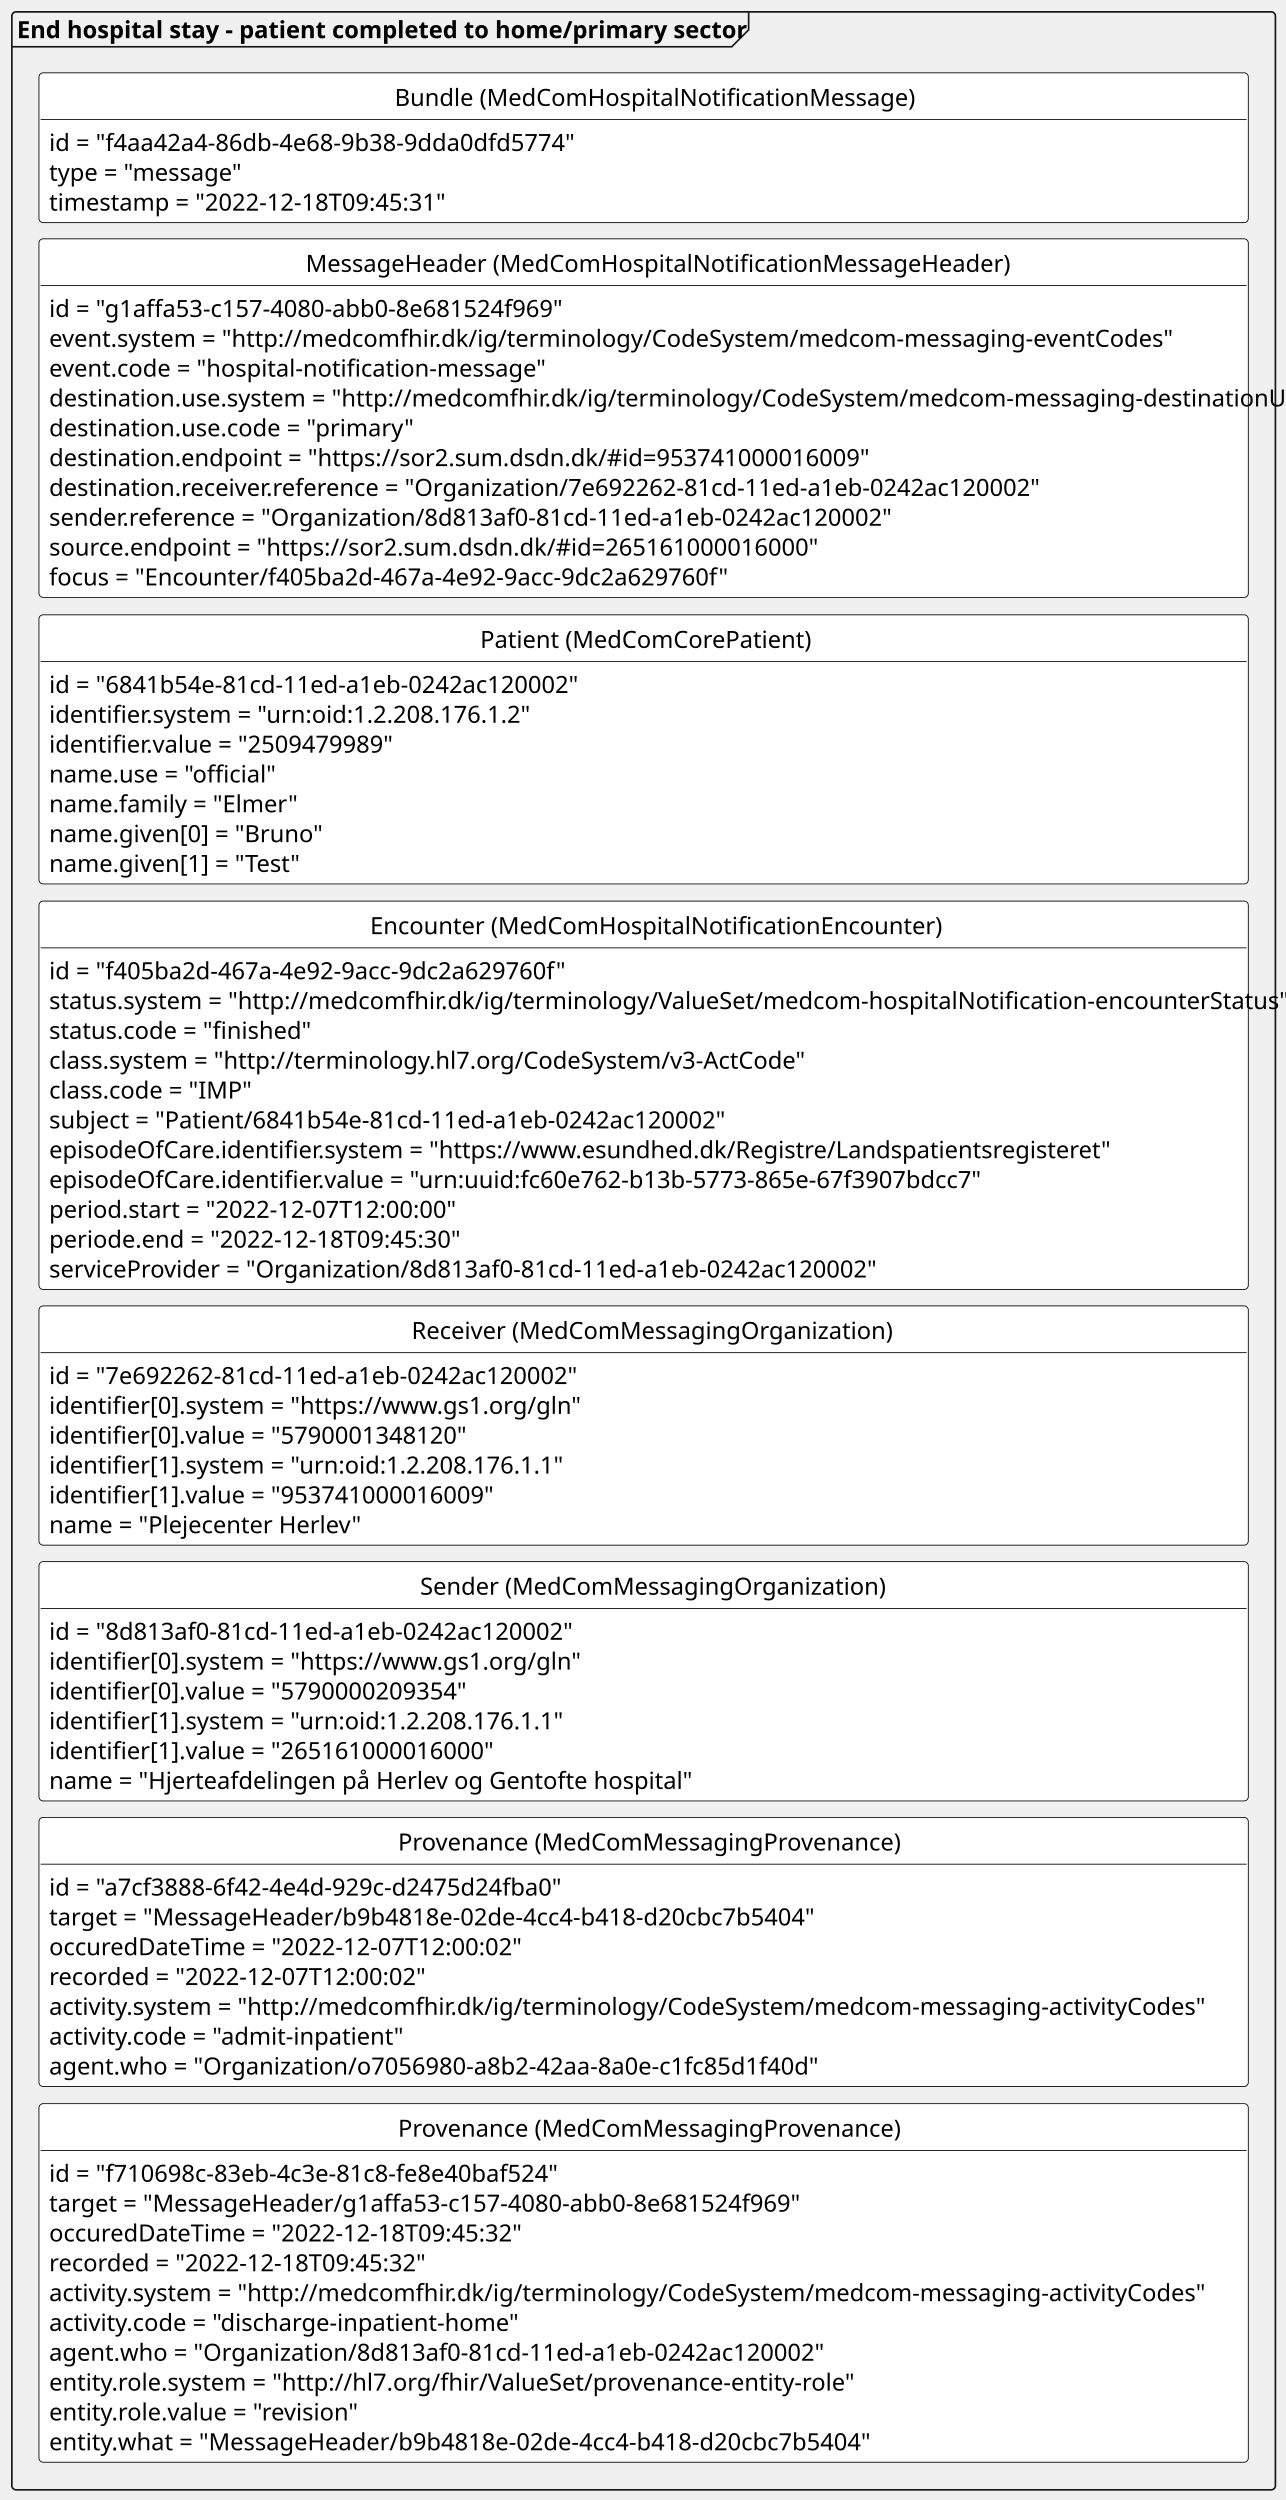
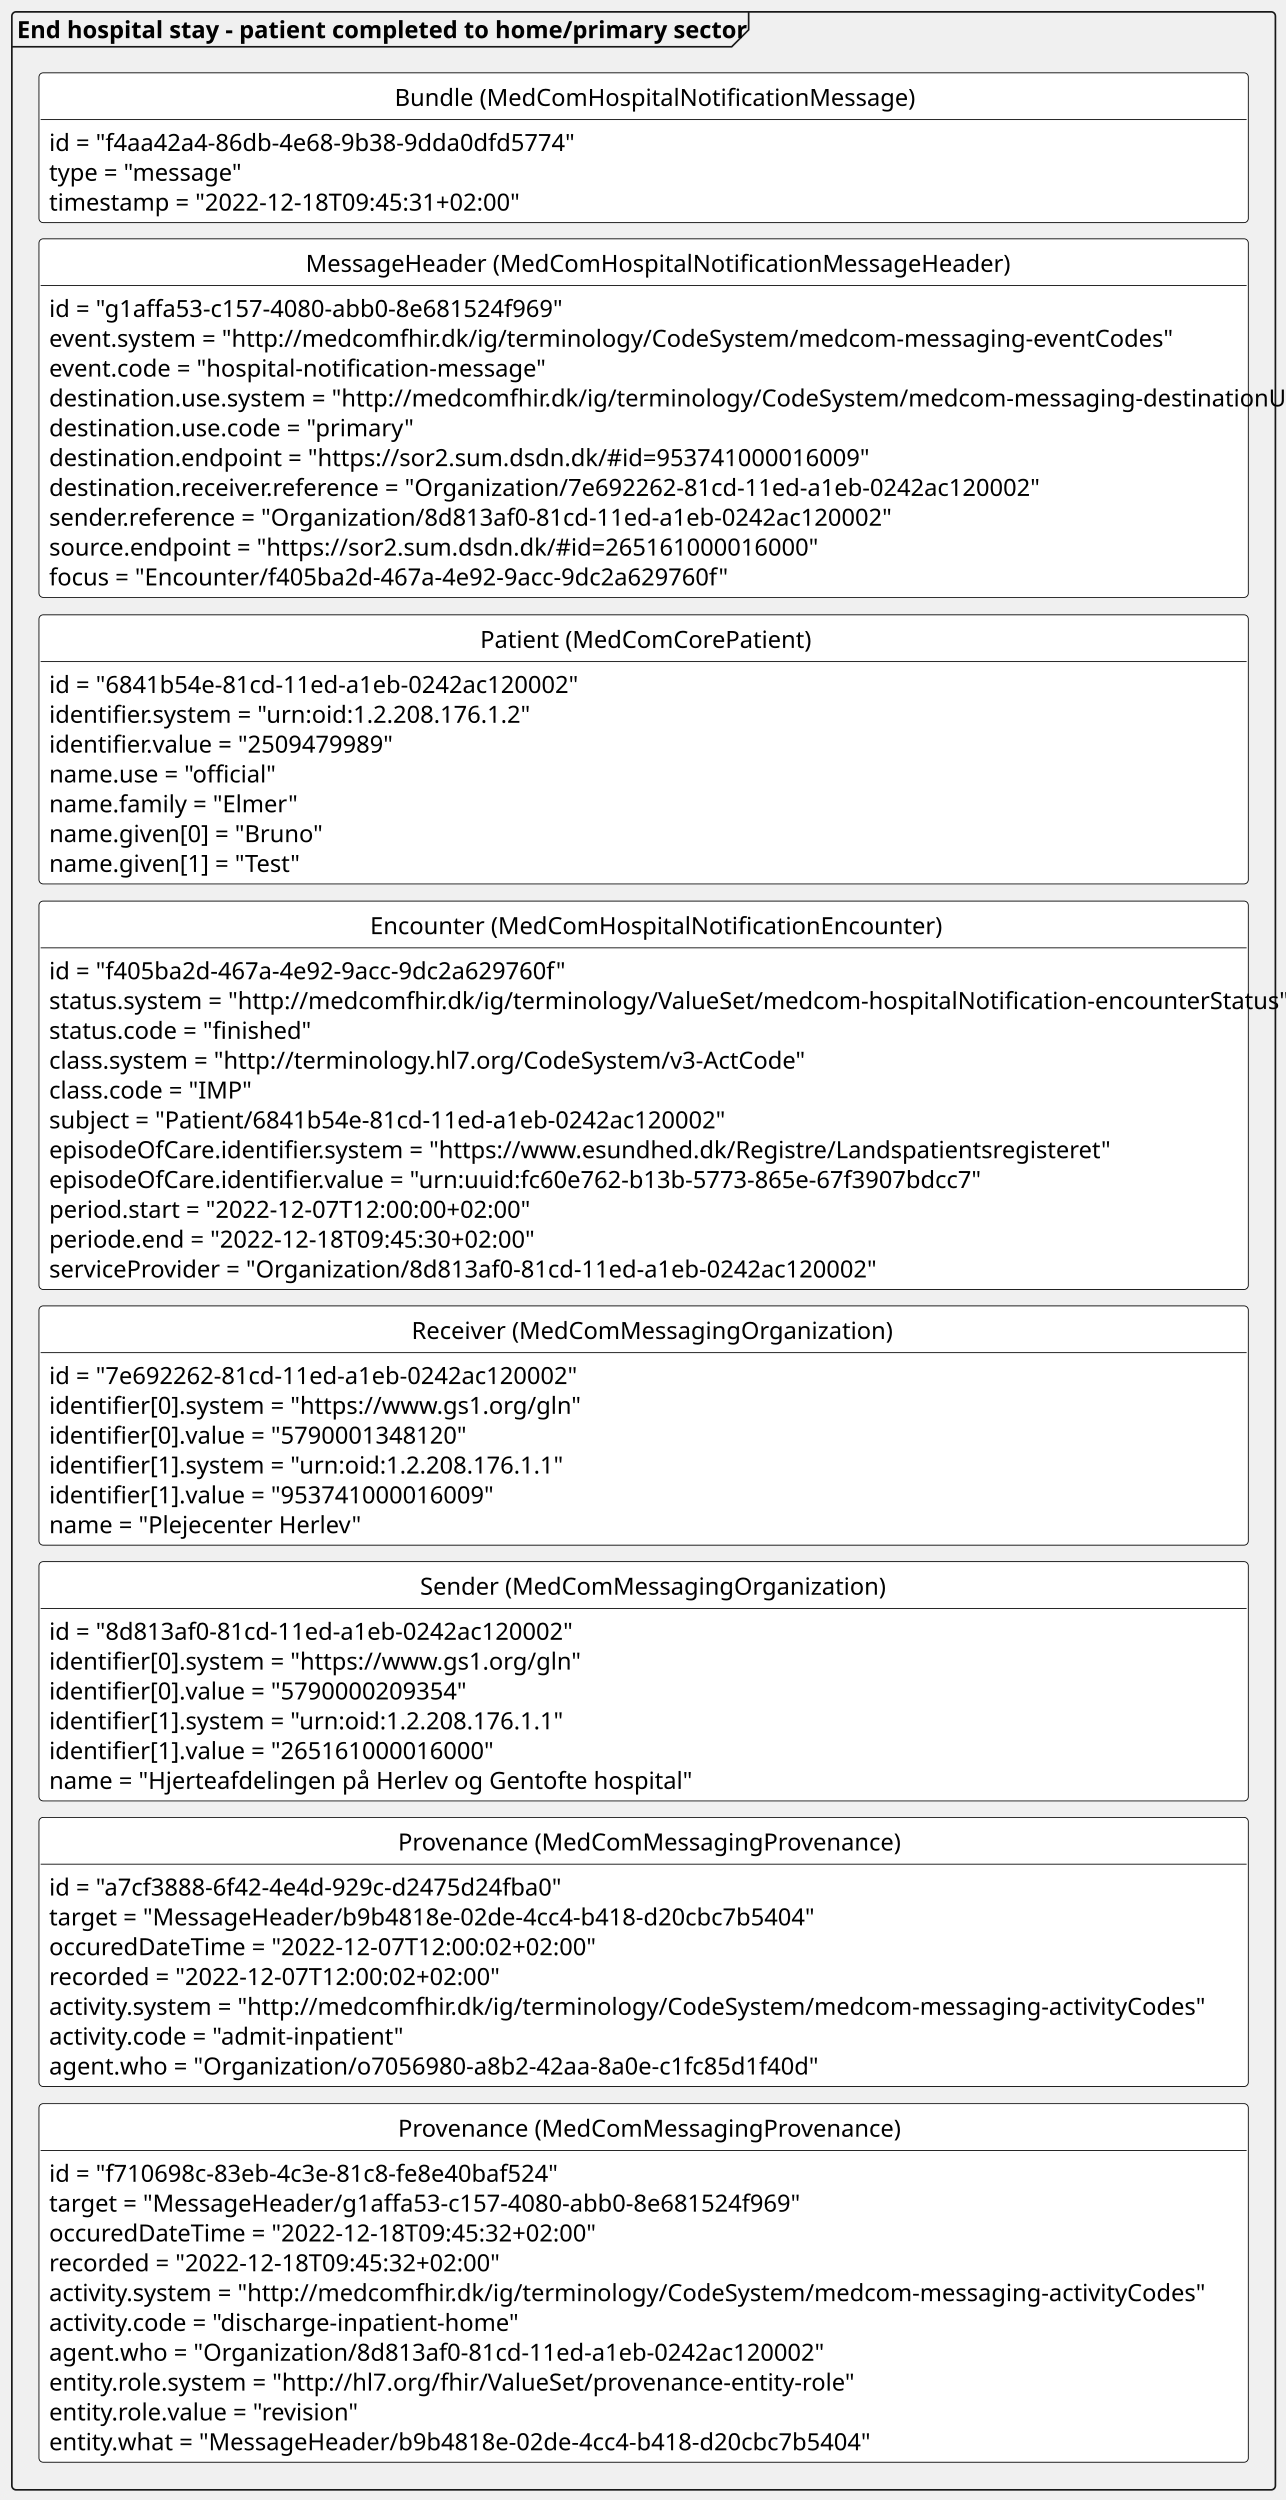
<svg xmlns="http://www.w3.org/2000/svg" contentStyleType="text/css" height="1476px" preserveAspectRatio="none" style="width:759px;height:1476px;background:#FFFFFF;" version="1.1" viewBox="0 0 759 1476" width="759px" zoomAndPan="magnify">
  <defs />
  <g>
    <g id="cluster_finished">
      <rect fill="none" height="1463" rx="2.5" ry="2.5" style="stroke:#181818;stroke-width:1.0;" width="746" x="7" y="7" />
      <path d="M442,7 L442,17.609 L432,27.609 L7,27.609 " fill="none" style="stroke:#181818;stroke-width:1.0;" />
      <text fill="#000000" font-family="sans-serif" font-size="14" font-weight="bold" lengthAdjust="spacing" textLength="425" x="10" y="22.533">End hospital stay - patient completed to home/primary sector</text>
    </g>
    <g id="elem_finishedB">
      <rect codeLine="15" fill="#FFFFFF" height="88.438" id="finishedB" rx="2.5" ry="2.5" style="stroke:#000000;stroke-width:0.5;" width="714" x="23" y="43" />
      <text fill="#000000" font-family="sans-serif" font-size="14" lengthAdjust="spacing" textLength="294" x="233" y="62.533">Bundle  (MedComHospitalNotificationMessage)</text>
      <line style="stroke:#000000;stroke-width:0.5;" x1="24" x2="736" y1="70.609" y2="70.609" />
      <text fill="#000000" font-family="sans-serif" font-size="14" lengthAdjust="spacing" textLength="305" x="29" y="89.143">id = "f4aa42a4-86db-4e68-9b38-9dda0dfd5774"</text>
      <text fill="#000000" font-family="sans-serif" font-size="14" lengthAdjust="spacing" textLength="110" x="29" y="106.752">type = "message"</text>
-       <text fill="#000000" font-family="sans-serif" font-size="14" lengthAdjust="spacing" textLength="229" x="29" y="124.361">timestamp = "2022-12-18T09:45:31"</text>
+       <text fill="#000000" font-family="sans-serif" font-size="14" lengthAdjust="spacing" textLength="273" x="29" y="124.361">timestamp = "2022-12-18T09:45:31+02:00"</text>
    </g>
    <g id="elem_finishedMH">
      <rect codeLine="20" fill="#FFFFFF" height="211.703" id="finishedMH" rx="2.5" ry="2.5" style="stroke:#000000;stroke-width:0.5;" width="714" x="23" y="141" />
      <text fill="#000000" font-family="sans-serif" font-size="14" lengthAdjust="spacing" textLength="399" x="180.5" y="160.533">MessageHeader  (MedComHospitalNotificationMessageHeader)</text>
      <line style="stroke:#000000;stroke-width:0.5;" x1="24" x2="736" y1="168.609" y2="168.609" />
      <text fill="#000000" font-family="sans-serif" font-size="14" lengthAdjust="spacing" textLength="300" x="29" y="187.143">id = "g1affa53-c157-4080-abb0-8e681524f969"</text>
      <text fill="#000000" font-family="sans-serif" font-size="14" lengthAdjust="spacing" textLength="624" x="29" y="204.752">event.system = "http://medcomfhir.dk/ig/terminology/CodeSystem/medcom-messaging-eventCodes"</text>
      <text fill="#000000" font-family="sans-serif" font-size="14" lengthAdjust="spacing" textLength="280" x="29" y="222.361">event.code = "hospital-notification-message"</text>
      <text fill="#000000" font-family="sans-serif" font-size="14" lengthAdjust="spacing" textLength="702" x="29" y="239.971">destination.use.system = "http://medcomfhir.dk/ig/terminology/CodeSystem/medcom-messaging-destinationUse"</text>
      <text fill="#000000" font-family="sans-serif" font-size="14" lengthAdjust="spacing" textLength="204" x="29" y="257.58">destination.use.code = "primary"</text>
      <text fill="#000000" font-family="sans-serif" font-size="14" lengthAdjust="spacing" textLength="460" x="29" y="275.19">destination.endpoint = "https://sor2.sum.dsdn.dk/#id=953741000016009"</text>
      <text fill="#000000" font-family="sans-serif" font-size="14" lengthAdjust="spacing" textLength="573" x="29" y="292.799">destination.receiver.reference = "Organization/7e692262-81cd-11ed-a1eb-0242ac120002"</text>
      <text fill="#000000" font-family="sans-serif" font-size="14" lengthAdjust="spacing" textLength="489" x="29" y="310.408">sender.reference = "Organization/8d813af0-81cd-11ed-a1eb-0242ac120002"</text>
      <text fill="#000000" font-family="sans-serif" font-size="14" lengthAdjust="spacing" textLength="434" x="29" y="328.018">source.endpoint = "https://sor2.sum.dsdn.dk/#id=265161000016000"</text>
      <text fill="#000000" font-family="sans-serif" font-size="14" lengthAdjust="spacing" textLength="394" x="29" y="345.627">focus = "Encounter/f405ba2d-467a-4e92-9acc-9dc2a629760f"</text>
    </g>
    <g id="elem_finishedPT">
      <rect codeLine="32" fill="#FFFFFF" height="158.875" id="finishedPT" rx="2.5" ry="2.5" style="stroke:#000000;stroke-width:0.5;" width="714" x="23" y="363" />
      <text fill="#000000" font-family="sans-serif" font-size="14" lengthAdjust="spacing" textLength="193" x="283.5" y="382.533">Patient  (MedComCorePatient)</text>
      <line style="stroke:#000000;stroke-width:0.5;" x1="24" x2="736" y1="390.609" y2="390.609" />
      <text fill="#000000" font-family="sans-serif" font-size="14" lengthAdjust="spacing" textLength="311" x="29" y="409.143">id = "6841b54e-81cd-11ed-a1eb-0242ac120002"</text>
      <text fill="#000000" font-family="sans-serif" font-size="14" lengthAdjust="spacing" textLength="276" x="29" y="426.752">identifier.system = "urn:oid:1.2.208.176.1.2"</text>
      <text fill="#000000" font-family="sans-serif" font-size="14" lengthAdjust="spacing" textLength="198" x="29" y="444.361">identifier.value = "2509479989"</text>
      <text fill="#000000" font-family="sans-serif" font-size="14" lengthAdjust="spacing" textLength="128" x="29" y="461.971">name.use = "official"</text>
      <text fill="#000000" font-family="sans-serif" font-size="14" lengthAdjust="spacing" textLength="137" x="29" y="479.58">name.family = "Elmer"</text>
      <text fill="#000000" font-family="sans-serif" font-size="14" lengthAdjust="spacing" textLength="153" x="29" y="497.19">name.given[0] = "Bruno"</text>
      <text fill="#000000" font-family="sans-serif" font-size="14" lengthAdjust="spacing" textLength="143" x="29" y="514.799">name.given[1] = "Test"</text>
    </g>
    <g id="elem_finishedENC">
      <rect codeLine="41" fill="#FFFFFF" height="229.312" id="finishedENC" rx="2.5" ry="2.5" style="stroke:#000000;stroke-width:0.5;" width="714" x="23" y="532" />
      <text fill="#000000" font-family="sans-serif" font-size="14" lengthAdjust="spacing" textLength="323" x="218.5" y="551.533">Encounter  (MedComHospitalNotificationEncounter)</text>
      <line style="stroke:#000000;stroke-width:0.5;" x1="24" x2="736" y1="559.609" y2="559.609" />
      <text fill="#000000" font-family="sans-serif" font-size="14" lengthAdjust="spacing" textLength="302" x="29" y="578.143">id = "f405ba2d-467a-4e92-9acc-9dc2a629760f"</text>
      <text fill="#000000" font-family="sans-serif" font-size="14" lengthAdjust="spacing" textLength="682" x="29" y="595.752">status.system = "http://medcomfhir.dk/ig/terminology/ValueSet/medcom-hospitalNotification-encounterStatus"</text>
      <text fill="#000000" font-family="sans-serif" font-size="14" lengthAdjust="spacing" textLength="148" x="29" y="613.361">status.code = "finished"</text>
      <text fill="#000000" font-family="sans-serif" font-size="14" lengthAdjust="spacing" textLength="425" x="29" y="630.971">class.system = "http://terminology.hl7.org/CodeSystem/v3-ActCode"</text>
      <text fill="#000000" font-family="sans-serif" font-size="14" lengthAdjust="spacing" textLength="116" x="29" y="648.58">class.code = "IMP"</text>
      <text fill="#000000" font-family="sans-serif" font-size="14" lengthAdjust="spacing" textLength="393" x="29" y="666.189">subject = "Patient/6841b54e-81cd-11ed-a1eb-0242ac120002"</text>
      <text fill="#000000" font-family="sans-serif" font-size="14" lengthAdjust="spacing" textLength="594" x="29" y="683.799">episodeOfCare.identifier.system = "https://www.esundhed.dk/Registre/Landspatientsregisteret"</text>
      <text fill="#000000" font-family="sans-serif" font-size="14" lengthAdjust="spacing" textLength="539" x="29" y="701.408">episodeOfCare.identifier.value = "urn:uuid:fc60e762-b13b-5773-865e-67f3907bdcc7"</text>
-       <text fill="#000000" font-family="sans-serif" font-size="14" lengthAdjust="spacing" textLength="237" x="29" y="719.018">period.start = "2022-12-07T12:00:00"</text>
-       <text fill="#000000" font-family="sans-serif" font-size="14" lengthAdjust="spacing" textLength="241" x="29" y="736.627">periode.end = "2022-12-18T09:45:30"</text>
+       <text fill="#000000" font-family="sans-serif" font-size="14" lengthAdjust="spacing" textLength="281" x="29" y="719.018">period.start = "2022-12-07T12:00:00+02:00"</text>
+       <text fill="#000000" font-family="sans-serif" font-size="14" lengthAdjust="spacing" textLength="285" x="29" y="736.627">periode.end = "2022-12-18T09:45:30+02:00"</text>
      <text fill="#000000" font-family="sans-serif" font-size="14" lengthAdjust="spacing" textLength="478" x="29" y="754.236">serviceProvider = "Organization/8d813af0-81cd-11ed-a1eb-0242ac120002"</text>
    </g>
    <g id="elem_finishedROrg">
      <rect codeLine="54" fill="#FFFFFF" height="141.266" id="finishedROrg" rx="2.5" ry="2.5" style="stroke:#000000;stroke-width:0.5;" width="714" x="23" y="771" />
      <text fill="#000000" font-family="sans-serif" font-size="14" lengthAdjust="spacing" textLength="274" x="243" y="790.533">Receiver (MedComMessagingOrganization)</text>
      <line style="stroke:#000000;stroke-width:0.5;" x1="24" x2="736" y1="798.609" y2="798.609" />
      <text fill="#000000" font-family="sans-serif" font-size="14" lengthAdjust="spacing" textLength="311" x="29" y="817.143">id = "7e692262-81cd-11ed-a1eb-0242ac120002"</text>
      <text fill="#000000" font-family="sans-serif" font-size="14" lengthAdjust="spacing" textLength="289" x="29" y="834.752">identifier[0].system = "https://www.gs1.org/gln"</text>
      <text fill="#000000" font-family="sans-serif" font-size="14" lengthAdjust="spacing" textLength="238" x="29" y="852.361">identifier[0].value = "5790001348120"</text>
      <text fill="#000000" font-family="sans-serif" font-size="14" lengthAdjust="spacing" textLength="292" x="29" y="869.971">identifier[1].system = "urn:oid:1.2.208.176.1.1"</text>
      <text fill="#000000" font-family="sans-serif" font-size="14" lengthAdjust="spacing" textLength="254" x="29" y="887.58">identifier[1].value = "953741000016009"</text>
      <text fill="#000000" font-family="sans-serif" font-size="14" lengthAdjust="spacing" textLength="176" x="29" y="905.189">name = "Plejecenter Herlev"</text>
    </g>
    <g id="elem_finishedSOrg">
      <rect codeLine="62" fill="#FFFFFF" height="141.266" id="finishedSOrg" rx="2.5" ry="2.5" style="stroke:#000000;stroke-width:0.5;" width="714" x="23" y="922" />
      <text fill="#000000" font-family="sans-serif" font-size="14" lengthAdjust="spacing" textLength="264" x="248" y="941.533">Sender (MedComMessagingOrganization)</text>
      <line style="stroke:#000000;stroke-width:0.5;" x1="24" x2="736" y1="949.609" y2="949.609" />
      <text fill="#000000" font-family="sans-serif" font-size="14" lengthAdjust="spacing" textLength="307" x="29" y="968.143">id = "8d813af0-81cd-11ed-a1eb-0242ac120002"</text>
      <text fill="#000000" font-family="sans-serif" font-size="14" lengthAdjust="spacing" textLength="289" x="29" y="985.752">identifier[0].system = "https://www.gs1.org/gln"</text>
      <text fill="#000000" font-family="sans-serif" font-size="14" lengthAdjust="spacing" textLength="238" x="29" y="1003.361">identifier[0].value = "5790000209354"</text>
      <text fill="#000000" font-family="sans-serif" font-size="14" lengthAdjust="spacing" textLength="292" x="29" y="1020.971">identifier[1].system = "urn:oid:1.2.208.176.1.1"</text>
      <text fill="#000000" font-family="sans-serif" font-size="14" lengthAdjust="spacing" textLength="254" x="29" y="1038.58">identifier[1].value = "265161000016000"</text>
      <text fill="#000000" font-family="sans-serif" font-size="14" lengthAdjust="spacing" textLength="360" x="29" y="1056.189">name = "Hjerteafdelingen på Herlev og Gentofte hospital"</text>
    </g>
    <g id="elem_admitfinishedPRO">
      <rect codeLine="70" fill="#FFFFFF" height="158.875" id="admitfinishedPRO" rx="2.5" ry="2.5" style="stroke:#000000;stroke-width:0.5;" width="714" x="23" y="1073" />
      <text fill="#000000" font-family="sans-serif" font-size="14" lengthAdjust="spacing" textLength="290" x="235" y="1092.533">Provenance (MedComMessagingProvenance)</text>
      <line style="stroke:#000000;stroke-width:0.5;" x1="24" x2="736" y1="1100.609" y2="1100.609" />
      <text fill="#000000" font-family="sans-serif" font-size="14" lengthAdjust="spacing" textLength="299" x="29" y="1119.143">id = "a7cf3888-6f42-4e4d-929c-d2475d24fba0"</text>
      <text fill="#000000" font-family="sans-serif" font-size="14" lengthAdjust="spacing" textLength="442" x="29" y="1136.752">target = "MessageHeader/b9b4818e-02de-4cc4-b418-d20cbc7b5404"</text>
-       <text fill="#000000" font-family="sans-serif" font-size="14" lengthAdjust="spacing" textLength="277" x="29" y="1154.361">occuredDateTime = "2022-12-07T12:00:02"</text>
-       <text fill="#000000" font-family="sans-serif" font-size="14" lengthAdjust="spacing" textLength="222" x="29" y="1171.971">recorded = "2022-12-07T12:00:02"</text>
+       <text fill="#000000" font-family="sans-serif" font-size="14" lengthAdjust="spacing" textLength="321" x="29" y="1154.361">occuredDateTime = "2022-12-07T12:00:02+02:00"</text>
+       <text fill="#000000" font-family="sans-serif" font-size="14" lengthAdjust="spacing" textLength="266" x="29" y="1171.971">recorded = "2022-12-07T12:00:02+02:00"</text>
      <text fill="#000000" font-family="sans-serif" font-size="14" lengthAdjust="spacing" textLength="640" x="29" y="1189.58">activity.system = "http://medcomfhir.dk/ig/terminology/CodeSystem/medcom-messaging-activityCodes"</text>
      <text fill="#000000" font-family="sans-serif" font-size="14" lengthAdjust="spacing" textLength="197" x="29" y="1207.189">activity.code = "admit-inpatient"</text>
      <text fill="#000000" font-family="sans-serif" font-size="14" lengthAdjust="spacing" textLength="441" x="29" y="1224.799">agent.who = "Organization/o7056980-a8b2-42aa-8a0e-c1fc85d1f40d"</text>
    </g>
    <g id="elem_finishedPRO">
      <rect codeLine="79" fill="#FFFFFF" height="211.703" id="finishedPRO" rx="2.5" ry="2.5" style="stroke:#000000;stroke-width:0.5;" width="714" x="23" y="1242" />
      <text fill="#000000" font-family="sans-serif" font-size="14" lengthAdjust="spacing" textLength="290" x="235" y="1261.533">Provenance (MedComMessagingProvenance)</text>
      <line style="stroke:#000000;stroke-width:0.5;" x1="24" x2="736" y1="1269.609" y2="1269.609" />
      <text fill="#000000" font-family="sans-serif" font-size="14" lengthAdjust="spacing" textLength="298" x="29" y="1288.143">id = "f710698c-83eb-4c3e-81c8-fe8e40baf524"</text>
      <text fill="#000000" font-family="sans-serif" font-size="14" lengthAdjust="spacing" textLength="433" x="29" y="1305.752">target = "MessageHeader/g1affa53-c157-4080-abb0-8e681524f969"</text>
-       <text fill="#000000" font-family="sans-serif" font-size="14" lengthAdjust="spacing" textLength="277" x="29" y="1323.361">occuredDateTime = "2022-12-18T09:45:32"</text>
-       <text fill="#000000" font-family="sans-serif" font-size="14" lengthAdjust="spacing" textLength="222" x="29" y="1340.971">recorded = "2022-12-18T09:45:32"</text>
+       <text fill="#000000" font-family="sans-serif" font-size="14" lengthAdjust="spacing" textLength="321" x="29" y="1323.361">occuredDateTime = "2022-12-18T09:45:32+02:00"</text>
+       <text fill="#000000" font-family="sans-serif" font-size="14" lengthAdjust="spacing" textLength="266" x="29" y="1340.971">recorded = "2022-12-18T09:45:32+02:00"</text>
      <text fill="#000000" font-family="sans-serif" font-size="14" lengthAdjust="spacing" textLength="640" x="29" y="1358.58">activity.system = "http://medcomfhir.dk/ig/terminology/CodeSystem/medcom-messaging-activityCodes"</text>
      <text fill="#000000" font-family="sans-serif" font-size="14" lengthAdjust="spacing" textLength="265" x="29" y="1376.189">activity.code = "discharge-inpatient-home"</text>
      <text fill="#000000" font-family="sans-serif" font-size="14" lengthAdjust="spacing" textLength="445" x="29" y="1393.799">agent.who = "Organization/8d813af0-81cd-11ed-a1eb-0242ac120002"</text>
      <text fill="#000000" font-family="sans-serif" font-size="14" lengthAdjust="spacing" textLength="448" x="29" y="1411.408">entity.role.system = "http://hl7.org/fhir/ValueSet/provenance-entity-role"</text>
      <text fill="#000000" font-family="sans-serif" font-size="14" lengthAdjust="spacing" textLength="175" x="29" y="1429.018">entity.role.value = "revision"</text>
      <text fill="#000000" font-family="sans-serif" font-size="14" lengthAdjust="spacing" textLength="472" x="29" y="1446.627">entity.what = "MessageHeader/b9b4818e-02de-4cc4-b418-d20cbc7b5404"</text>
    </g>
  </g>
</svg>
